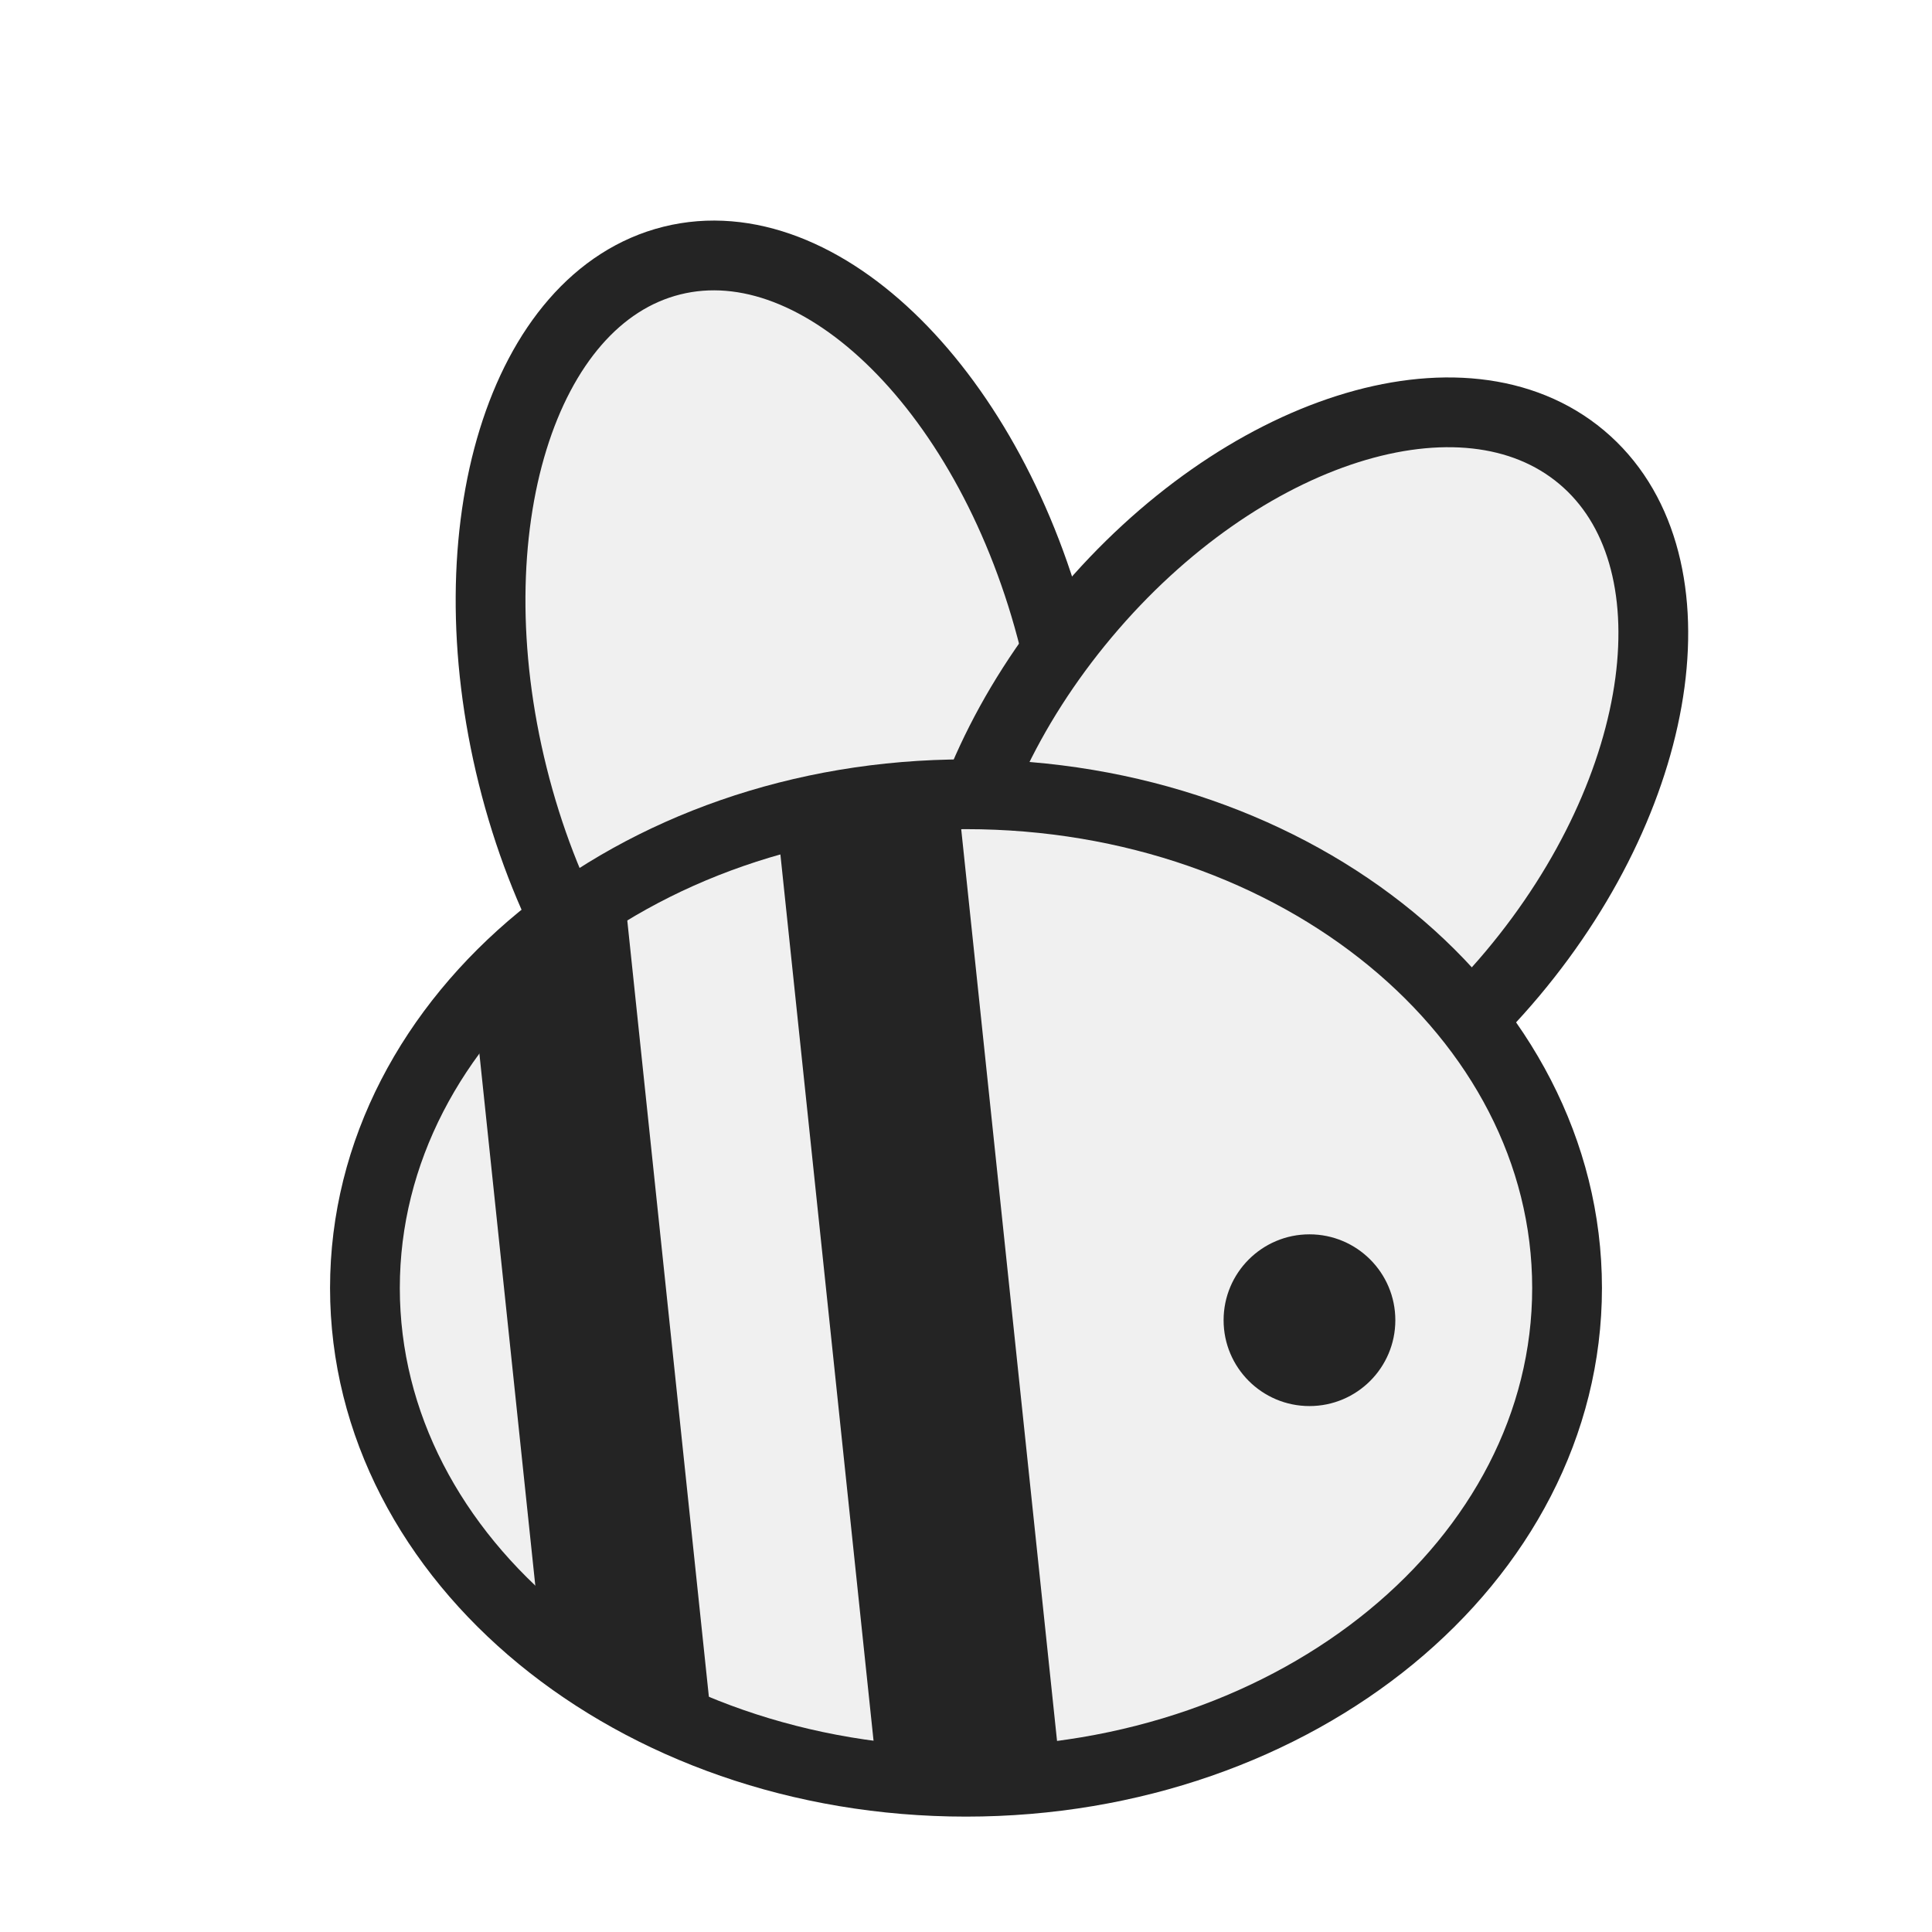
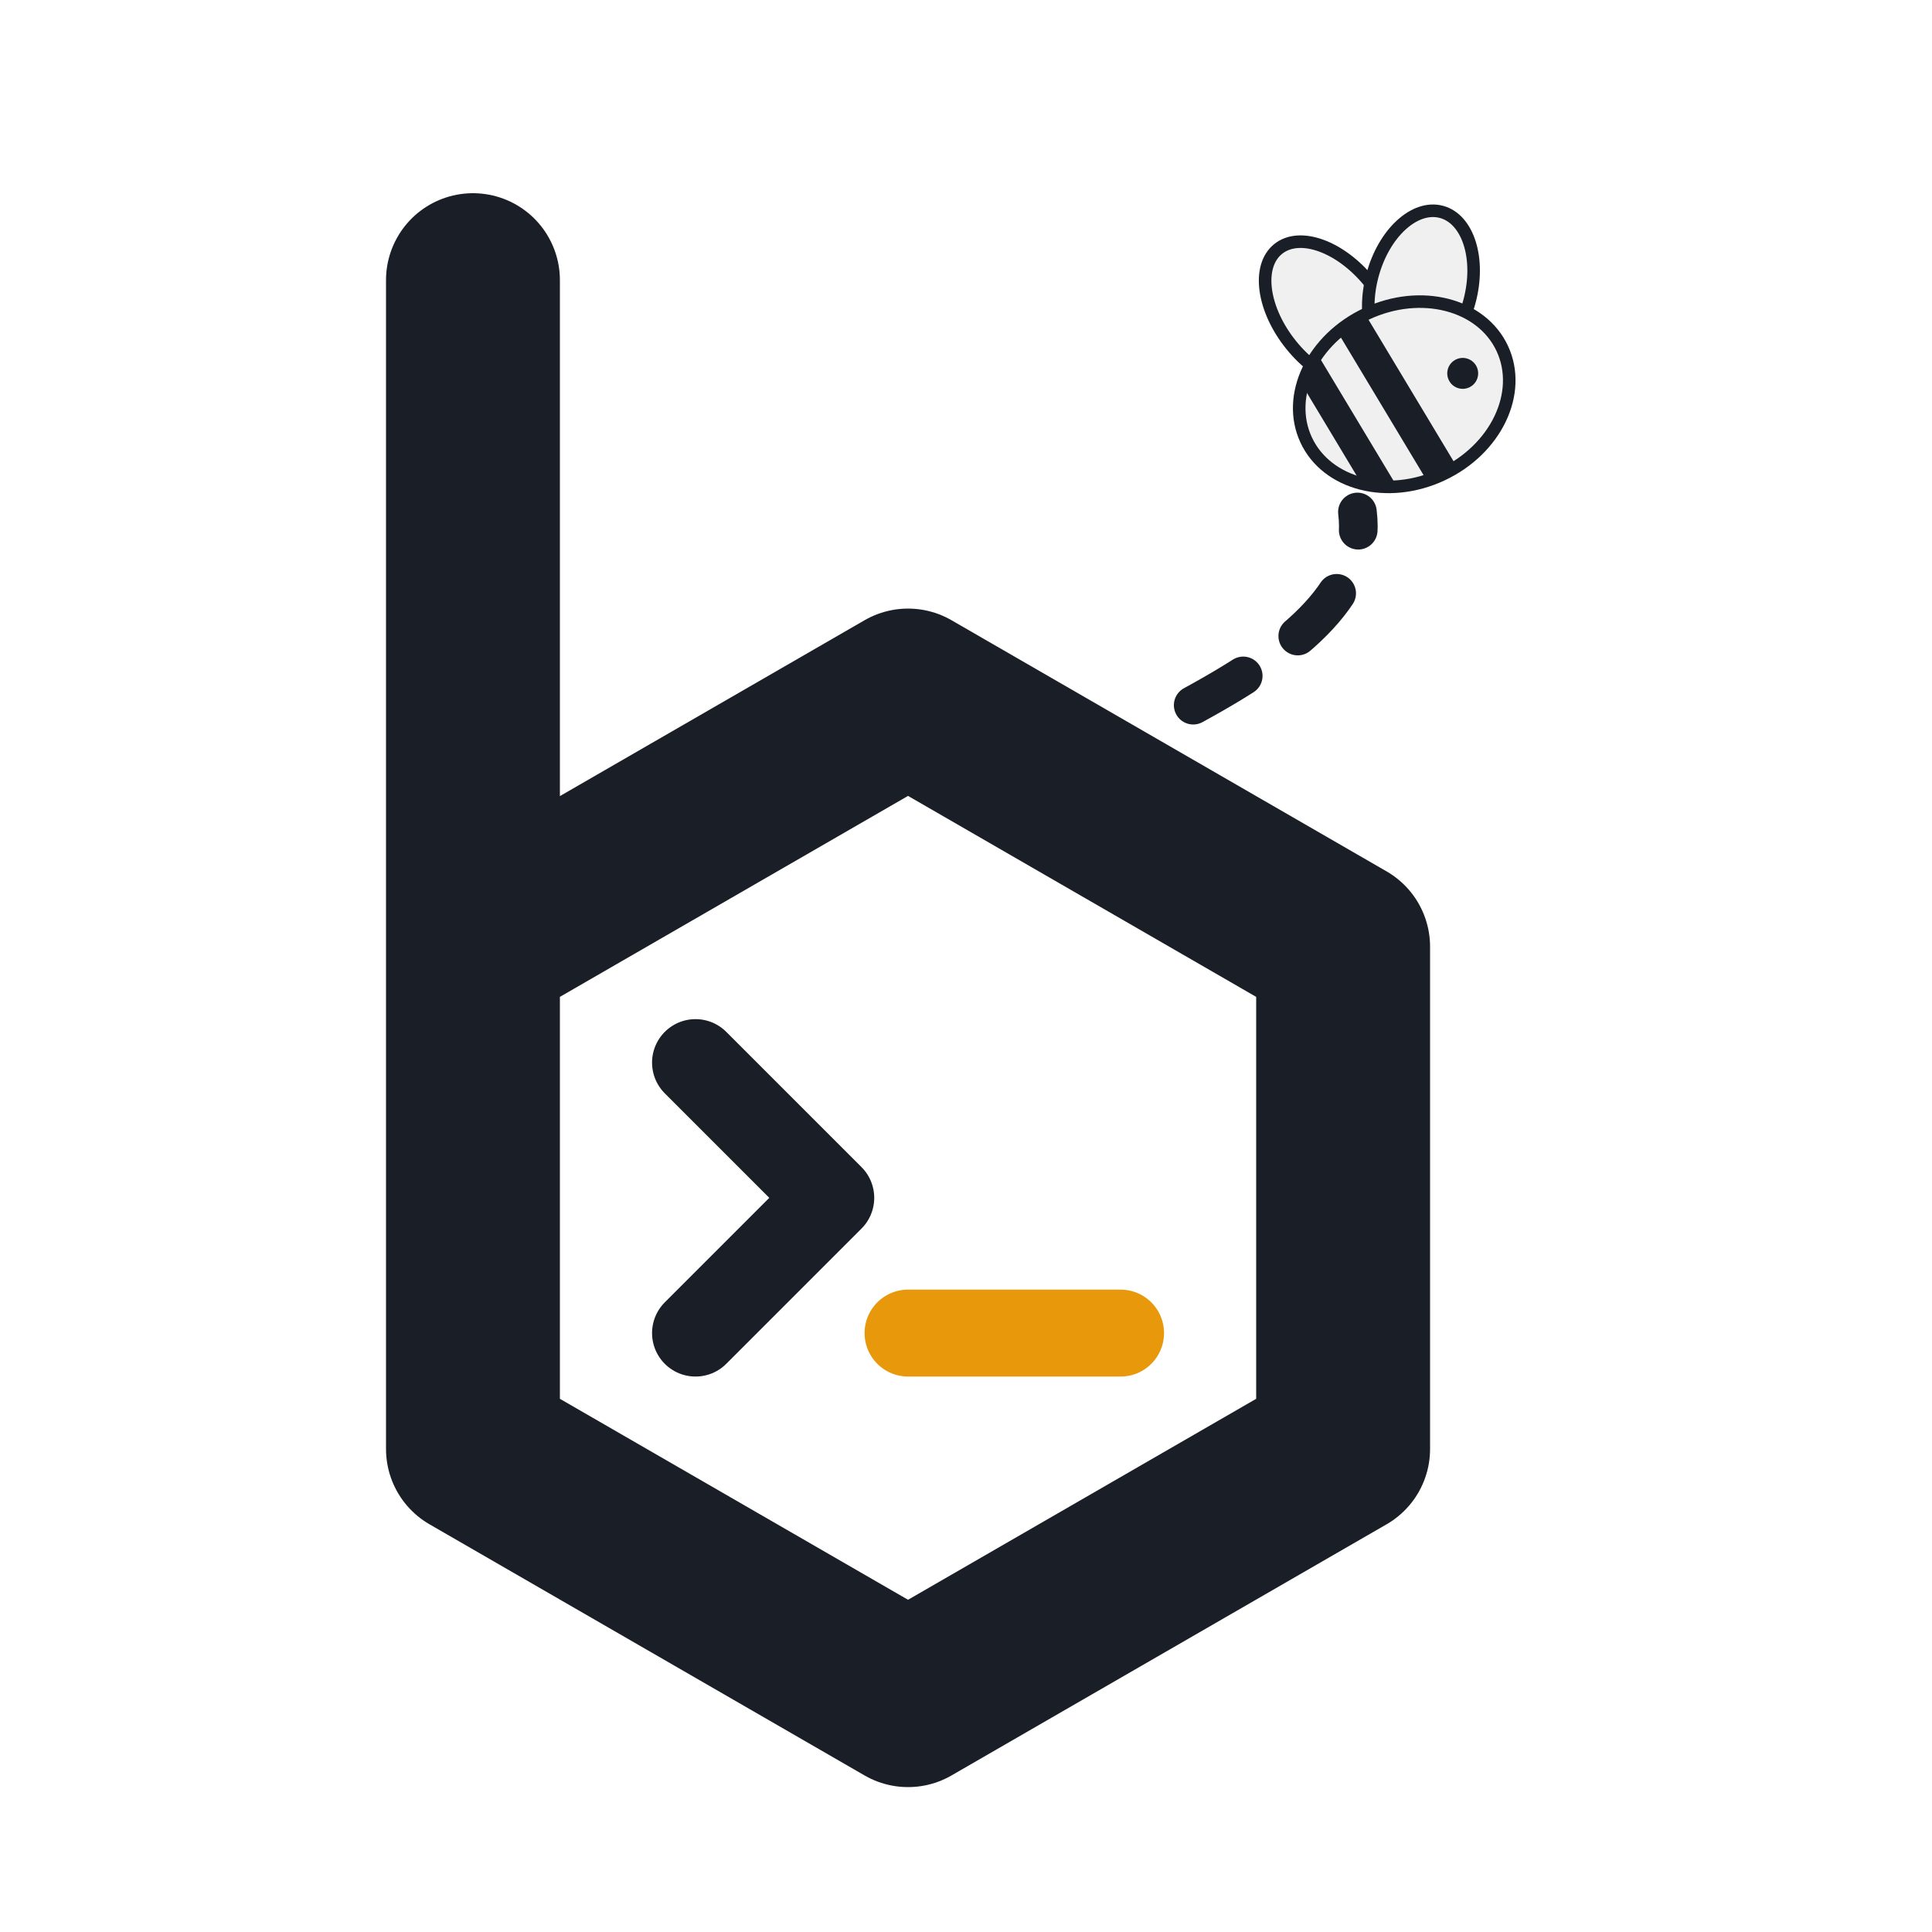
- <svg xmlns="http://www.w3.org/2000/svg" viewBox="-9 -11 18 18" width="512" height="512" role="img" aria-labelledby="title">
-   <defs>
-     <clipPath id="body">
-       <ellipse cx="0" cy="1" rx="5.6" ry="4.6" />
-     </clipPath>
-   </defs>
-   <g fill="#F0F0F0" stroke="#242424" stroke-width="0.65">
-     <ellipse cx="-1.7" cy="-4.4" rx="2.6" ry="4.3" transform="rotate(-14 -1.7 -4.4)" />
-     <ellipse cx="3.1" cy="-3.6" rx="2.6" ry="4.1" transform="rotate(40 3.1 -3.6)" />
-   </g>
-   <ellipse cx="0" cy="1" rx="5.6" ry="4.6" fill="#F0F0F0" stroke="#242424" stroke-width="0.65" />
-   <g fill="#242424" clip-path="url(#body)">
-     <rect x="-4.3" y="-5" width="1.5" height="12" transform="rotate(-6 -3.55 1)" />
-     <rect x="-1.3" y="-5" width="1.7" height="12" transform="rotate(-6 -0.45 1)" />
-     <circle cx="3.2" cy="1.3" r="0.8" />
+ <svg xmlns="http://www.w3.org/2000/svg" viewBox="7 0 100 100" width="512" height="512" role="img" aria-labelledby="title">
+   <path d="M31.48 14.5 V75 L54 88 L76.52 75 V49 L54 36 L31.48 49" fill="none" stroke="#1A1E26" stroke-width="9" stroke-linecap="round" stroke-linejoin="round" />
+   <path d="M43 55 l7 7 l-7 7" fill="none" stroke="#1A1E26" stroke-width="4.5" stroke-linecap="round" stroke-linejoin="round" />
+   <path d="M54 69 H65" stroke="#E8990B" stroke-width="4.5" stroke-linecap="round" />
+   <path d="M68.76 36.5 C74.26 33.5 77.76 30.5 77.26 26.5" fill="none" stroke="#1A1E26" stroke-width="2" stroke-dasharray="3 3.5" stroke-linecap="round" />
+   <g transform="translate(79.26 19.5) rotate(-25) scale(1)">
+     <defs>
+       <clipPath id="body">
+         <ellipse cx="0" cy="1" rx="5.6" ry="4.6" />
+       </clipPath>
+     </defs>
+     <g fill="#F0F0F0" stroke="#1A1E26" stroke-width="0.65">
+       <ellipse cx="-1.7" cy="-4.4" rx="2.6" ry="4.3" transform="rotate(-14 -1.7 -4.4)" />
+       <ellipse cx="3.1" cy="-3.6" rx="2.6" ry="4.1" transform="rotate(40 3.1 -3.6)" />
+     </g>
+     <ellipse cx="0" cy="1" rx="5.6" ry="4.6" fill="#F0F0F0" stroke="#1A1E26" stroke-width="0.65" />
+     <g fill="#1A1E26" clip-path="url(#body)">
+       <rect x="-4.3" y="-5" width="1.5" height="12" transform="rotate(-6 -3.55 1)" />
+       <rect x="-1.3" y="-5" width="1.7" height="12" transform="rotate(-6 -0.45 1)" />
+       <circle cx="3.2" cy="1.3" r="0.8" />
+     </g>
  </g>
</svg>
